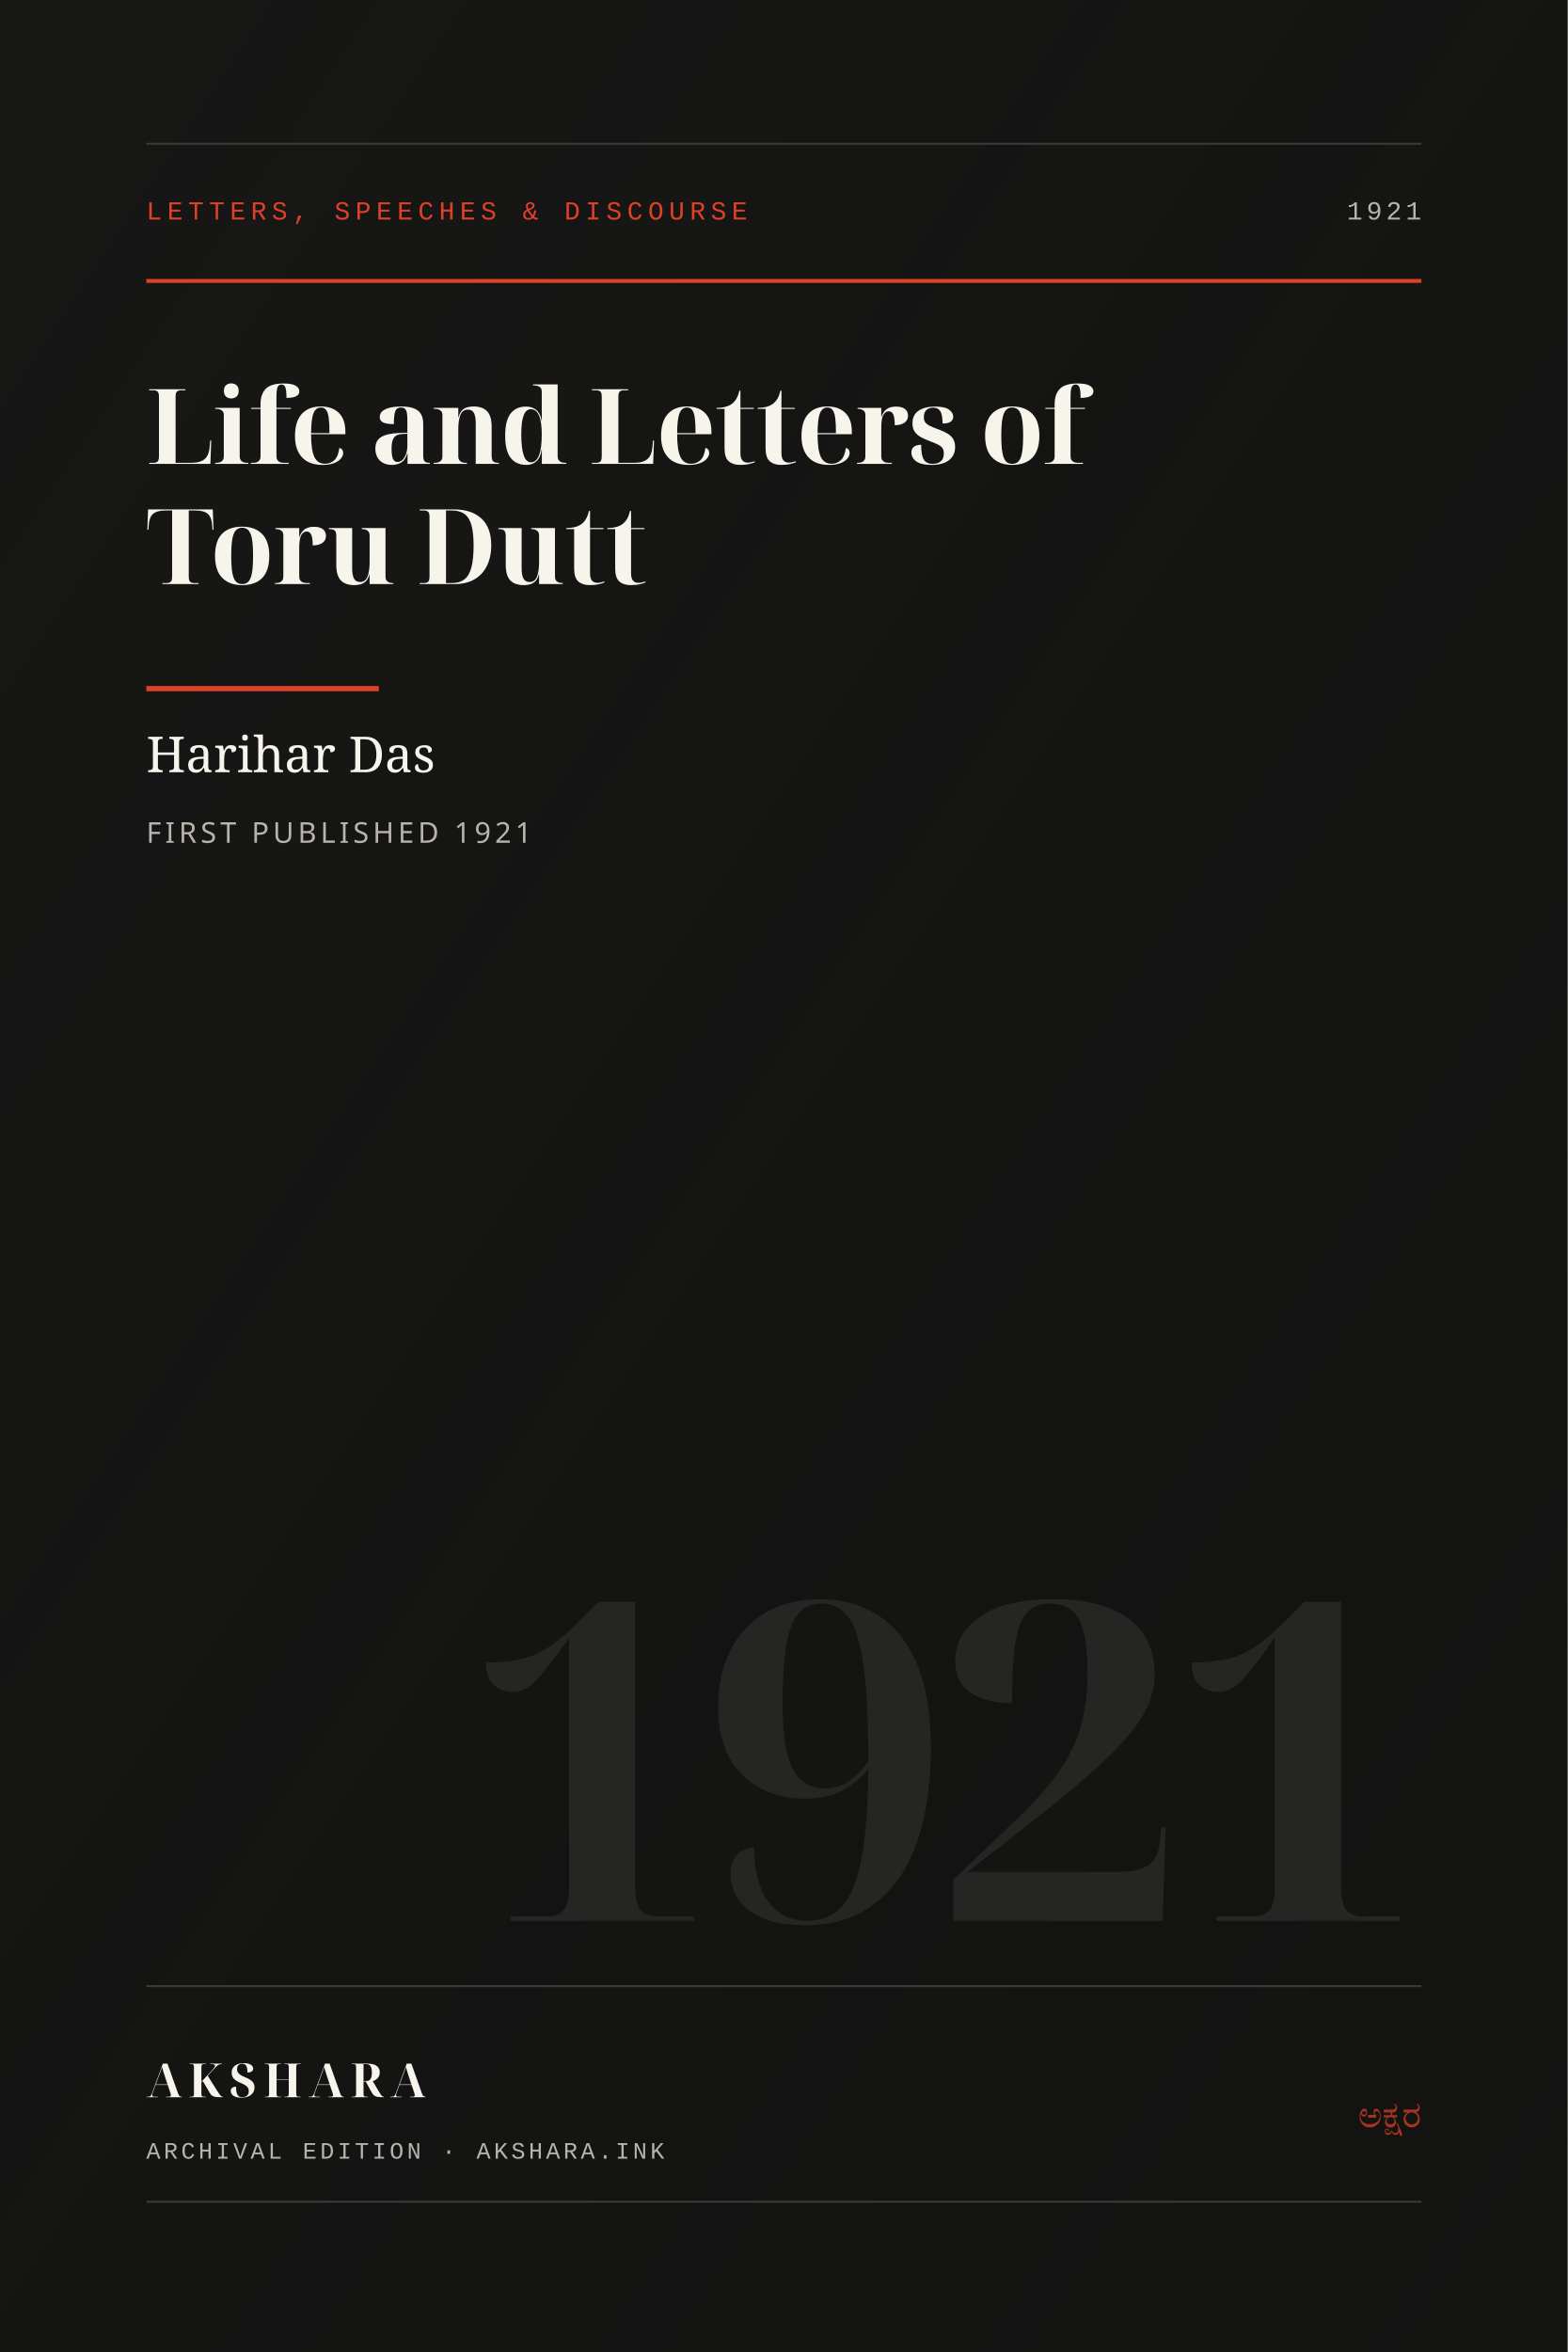
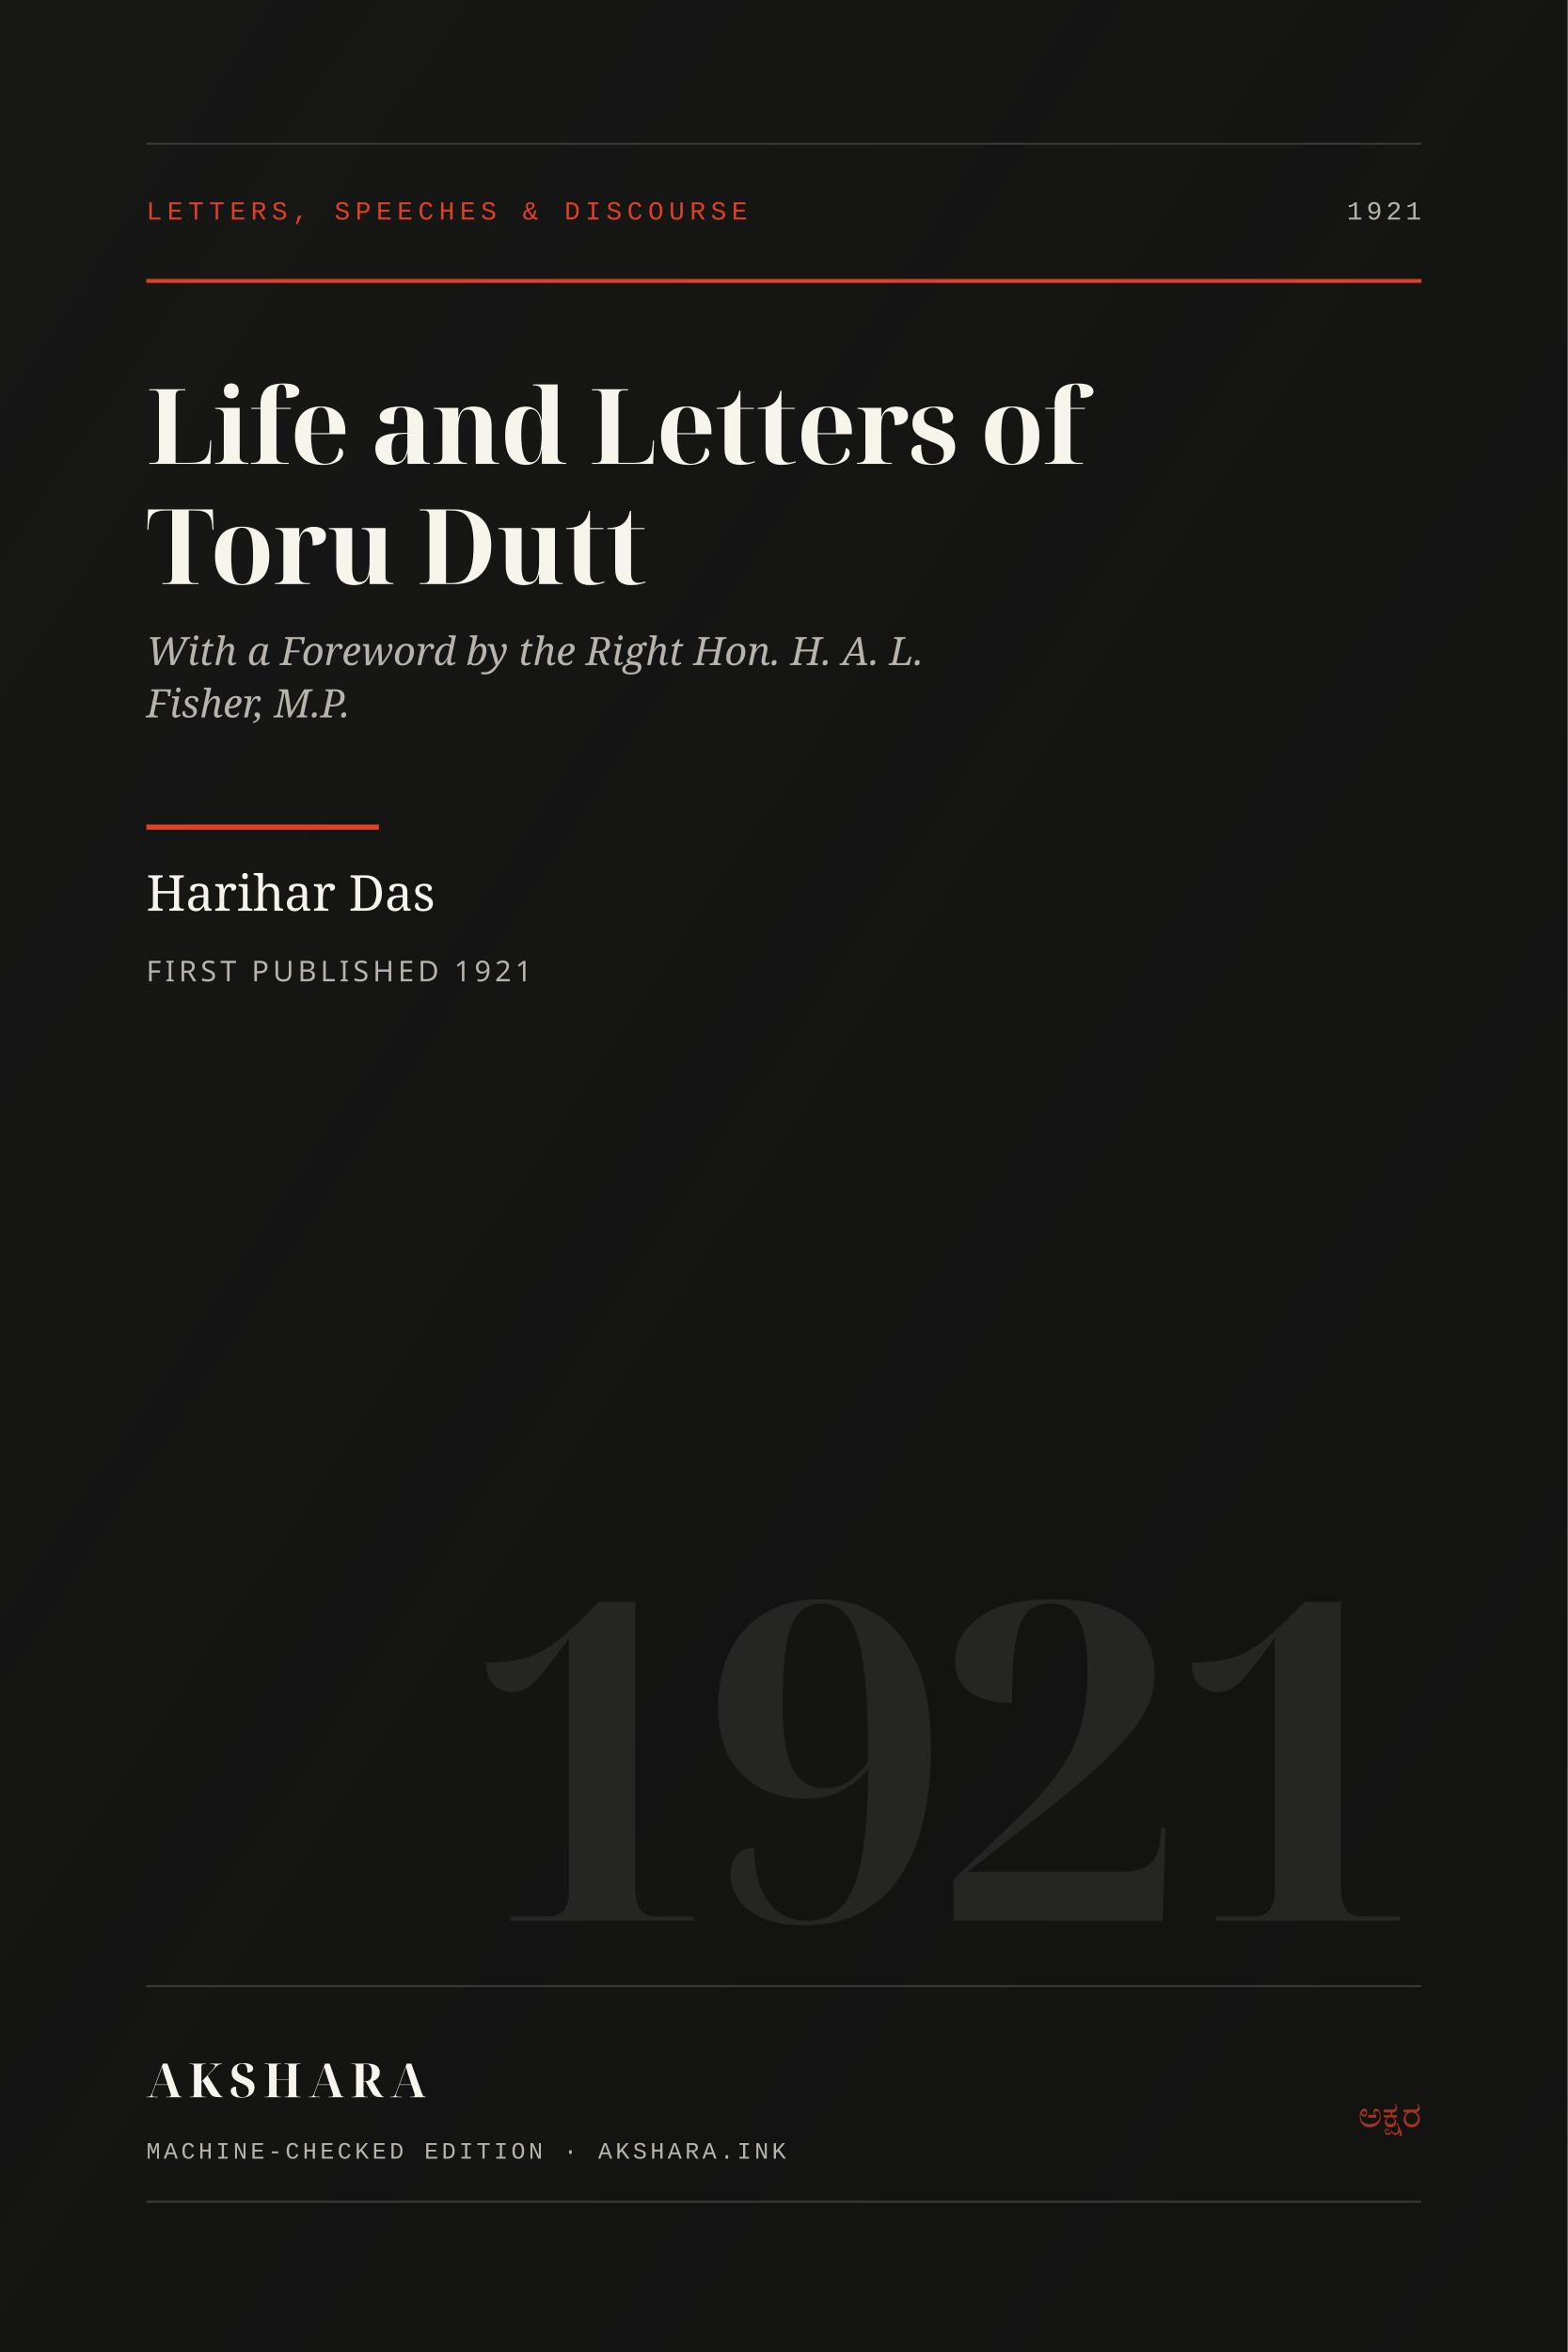
<svg xmlns="http://www.w3.org/2000/svg" viewBox="0 0 1200 1800" width="1200" height="1800">
  <defs>
    <linearGradient id="bgShade" x1="0" y1="0" x2="1" y2="1">
      <stop offset="0%" stop-color="#1D1D1B" stop-opacity="0.45" />
      <stop offset="100%" stop-color="#131312" stop-opacity="0" />
    </linearGradient>
  </defs>
  <rect width="1200" height="1800" fill="#131312" />
  <rect width="1200" height="1800" fill="url(#bgShade)" />
  <line x1="112" y1="110" x2="1088" y2="110" stroke="#3A3A36" stroke-width="1.5" />
  <line x1="112" y1="215" x2="1088" y2="215" stroke="#E04026" stroke-width="3" />
  <text x="1088" y="1470" text-anchor="end" fill="#F7F4EC" fill-opacity="0.08" font-family="Noto Serif Display, Noto Serif, Georgia, serif" font-weight="700" font-size="340" letter-spacing="-10">1921</text>
  <line x1="112" y1="1520" x2="1088" y2="1520" stroke="#3A3A36" stroke-width="1.5" />
  <line x1="112" y1="1685" x2="1088" y2="1685" stroke="#3A3A36" stroke-width="1.5" />
  <text x="112" y="168" fill="#E04026" font-family="JetBrainsMono Nerd Font, Liberation Mono, monospace" font-size="20" font-weight="500" letter-spacing="4">
    LETTERS, SPEECHES &amp; DISCOURSE
  </text>
  <text x="1088" y="168" text-anchor="end" fill="#B8B4AC" font-family="JetBrainsMono Nerd Font, Liberation Mono, monospace" font-size="20" letter-spacing="3">
    1921
  </text>
  <text x="112" y="355" fill="#F7F4EC" font-family="Noto Serif Display, Noto Serif, Georgia, serif" font-size="80" font-weight="600" letter-spacing="-1">
    <tspan x="112" dy="0">Life and Letters of</tspan>
    <tspan x="112" dy="92">Toru Dutt</tspan>
  </text>
-   <line x1="112" y1="527" x2="290" y2="527" stroke="#E04026" stroke-width="4" />
-   <text x="112" y="591" fill="#F7F4EC" font-family="Noto Serif, Georgia, serif" font-size="38" font-weight="400">
+   <text x="112" y="509" fill="#B8B4AC" font-family="Noto Serif, Georgia, serif" font-style="italic" font-size="30">
+     <tspan x="112" dy="0">With a Foreword by the Right Hon. H. A. L.</tspan>
+     <tspan x="112" dy="40">Fisher, M.P.</tspan>
+   </text>
+   <line x1="112" y1="633" x2="290" y2="633" stroke="#E04026" stroke-width="4" />
+   <text x="112" y="697" fill="#F7F4EC" font-family="Noto Serif, Georgia, serif" font-size="38" font-weight="400">
    <tspan x="112" dy="0">Harihar Das</tspan>
  </text>
-   <text x="112" y="645" fill="#B8B4AC" font-family="Noto Sans, sans-serif" font-size="22" letter-spacing="3">
+   <text x="112" y="751" fill="#B8B4AC" font-family="Noto Sans, sans-serif" font-size="22" letter-spacing="3">
    FIRST PUBLISHED 1921
  </text>
  <text x="112" y="1605" fill="#F7F4EC" font-family="Noto Serif Display, Noto Serif, Georgia, serif" font-size="36" font-weight="600" letter-spacing="5">
    AKSHARA
  </text>
  <text x="112" y="1652" fill="#B8B4AC" font-family="JetBrainsMono Nerd Font, Liberation Mono, monospace" font-size="18" letter-spacing="2.5">
-     ARCHIVAL EDITION  ·  AKSHARA.INK
+     MACHINE-CHECKED EDITION  ·  AKSHARA.INK
  </text>
  <text x="1088" y="1628" text-anchor="end" fill="#E04026" font-family="Noto Serif, Georgia, serif" font-size="28" fill-opacity="0.72">
    ಅಕ್ಷರ
  </text>
</svg>
